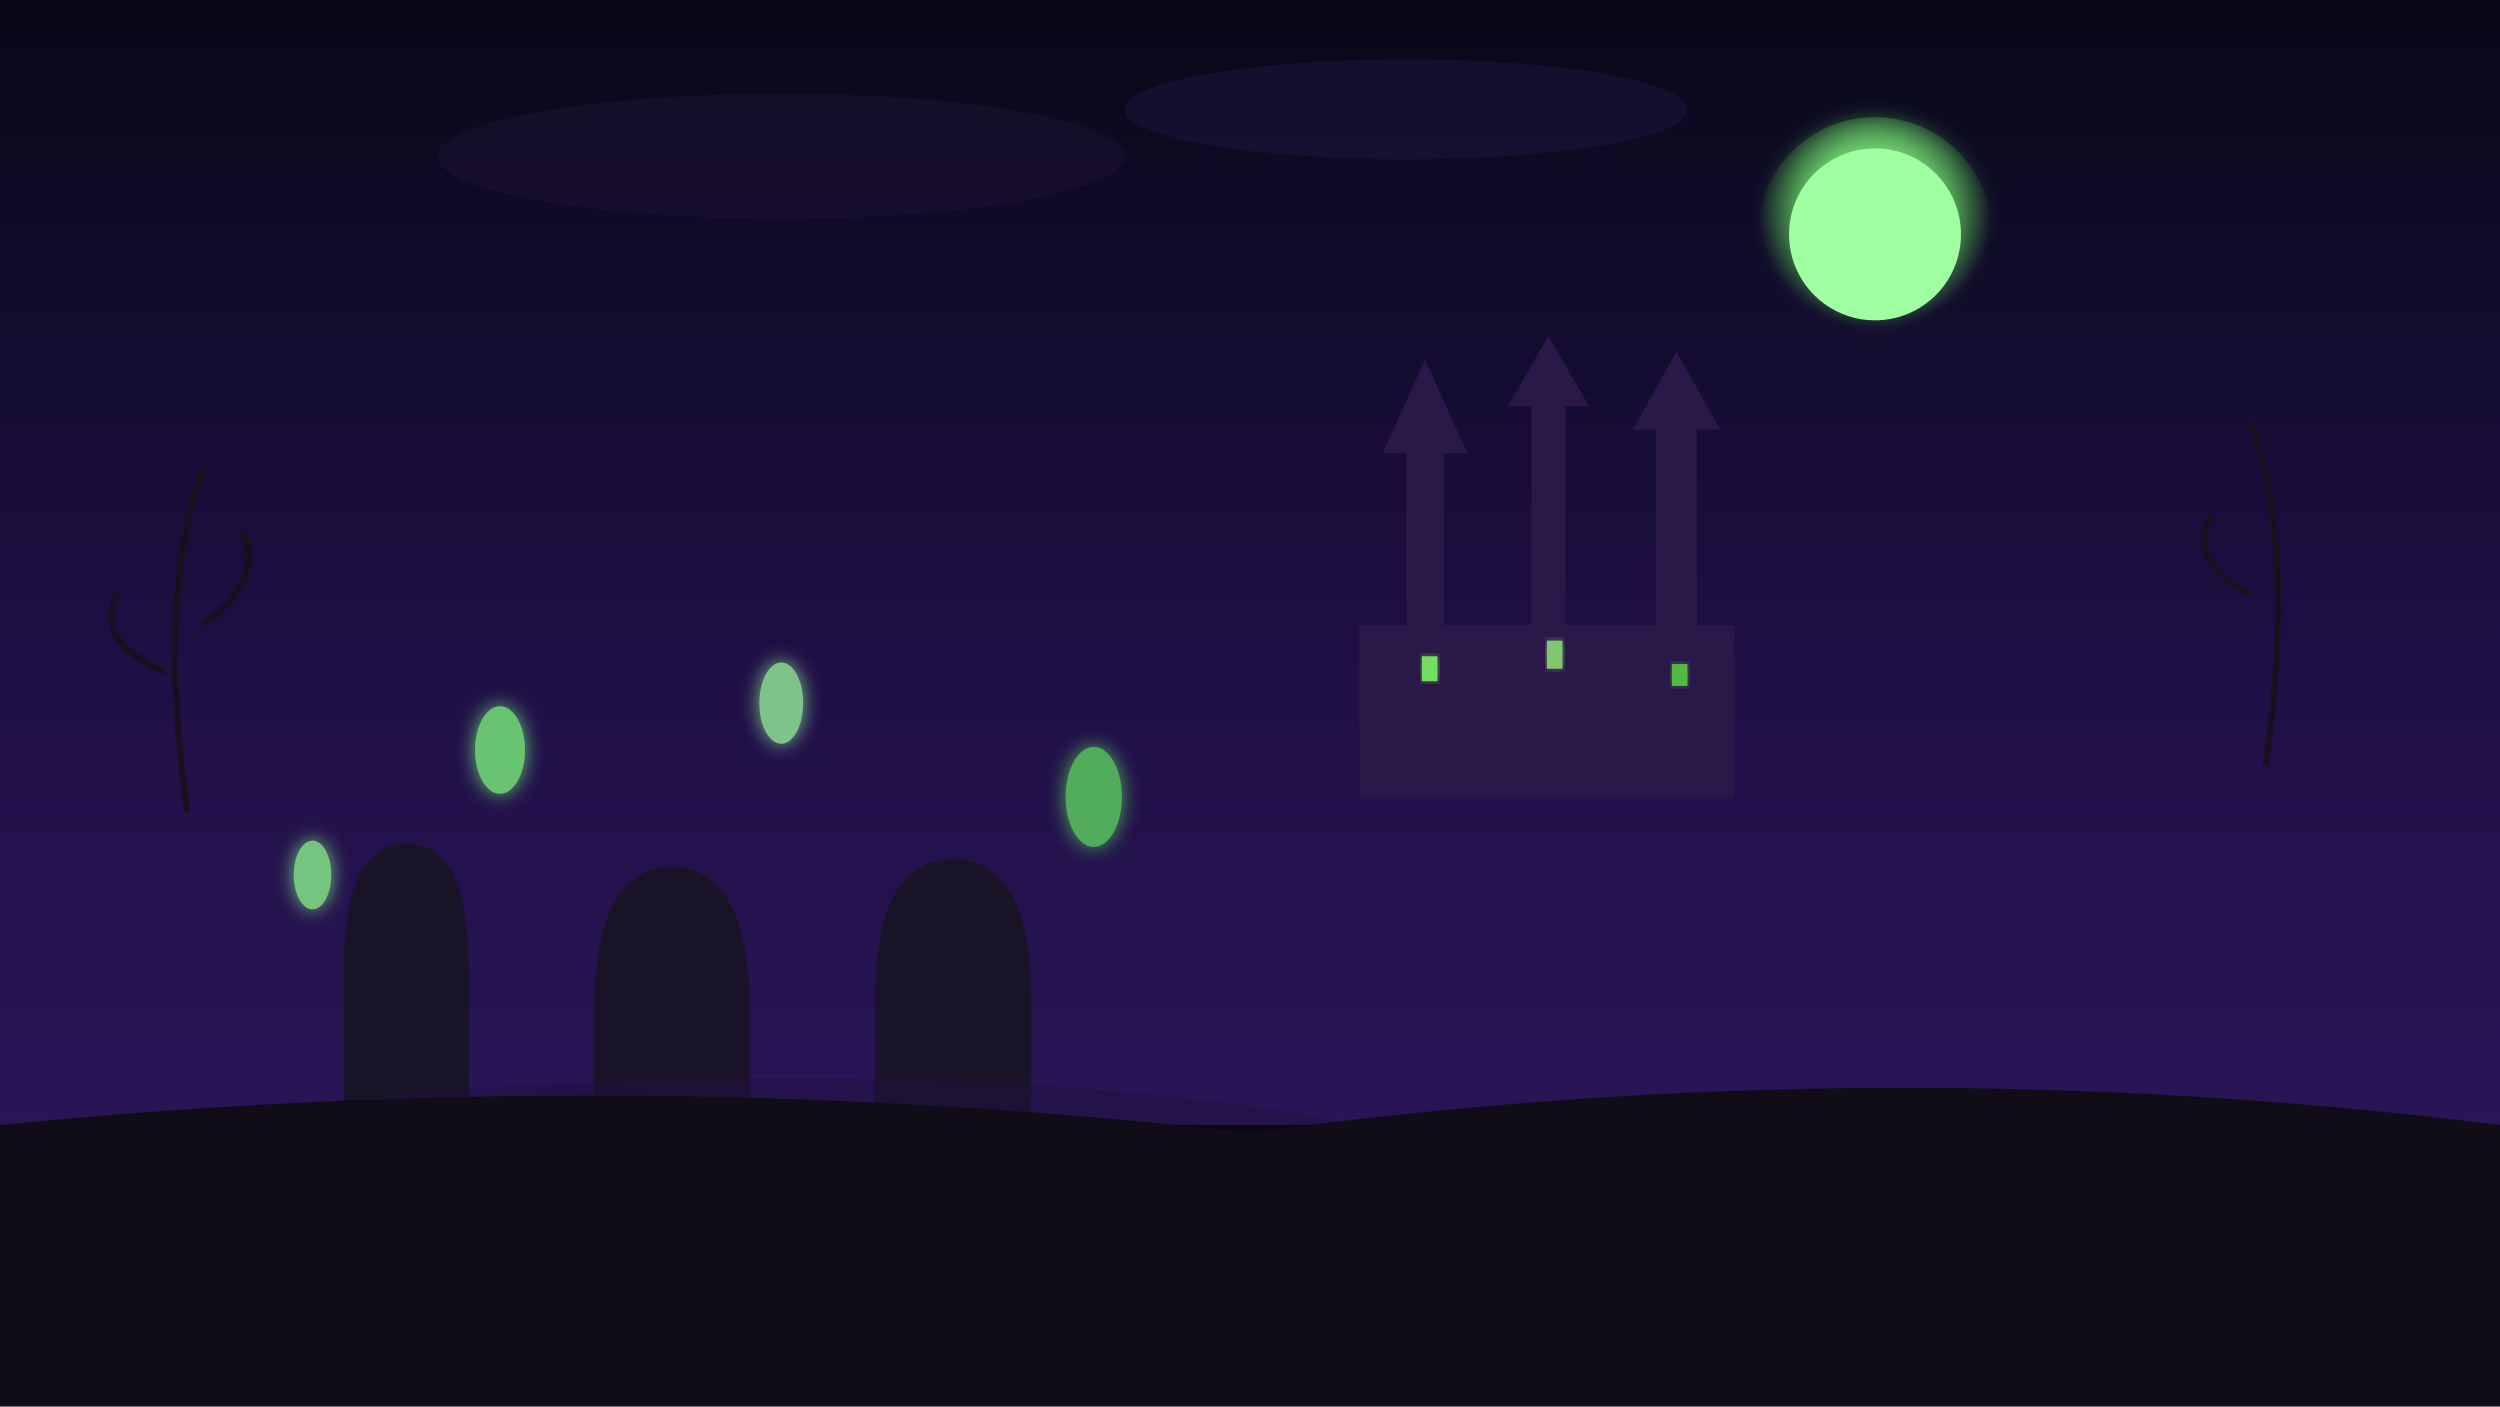
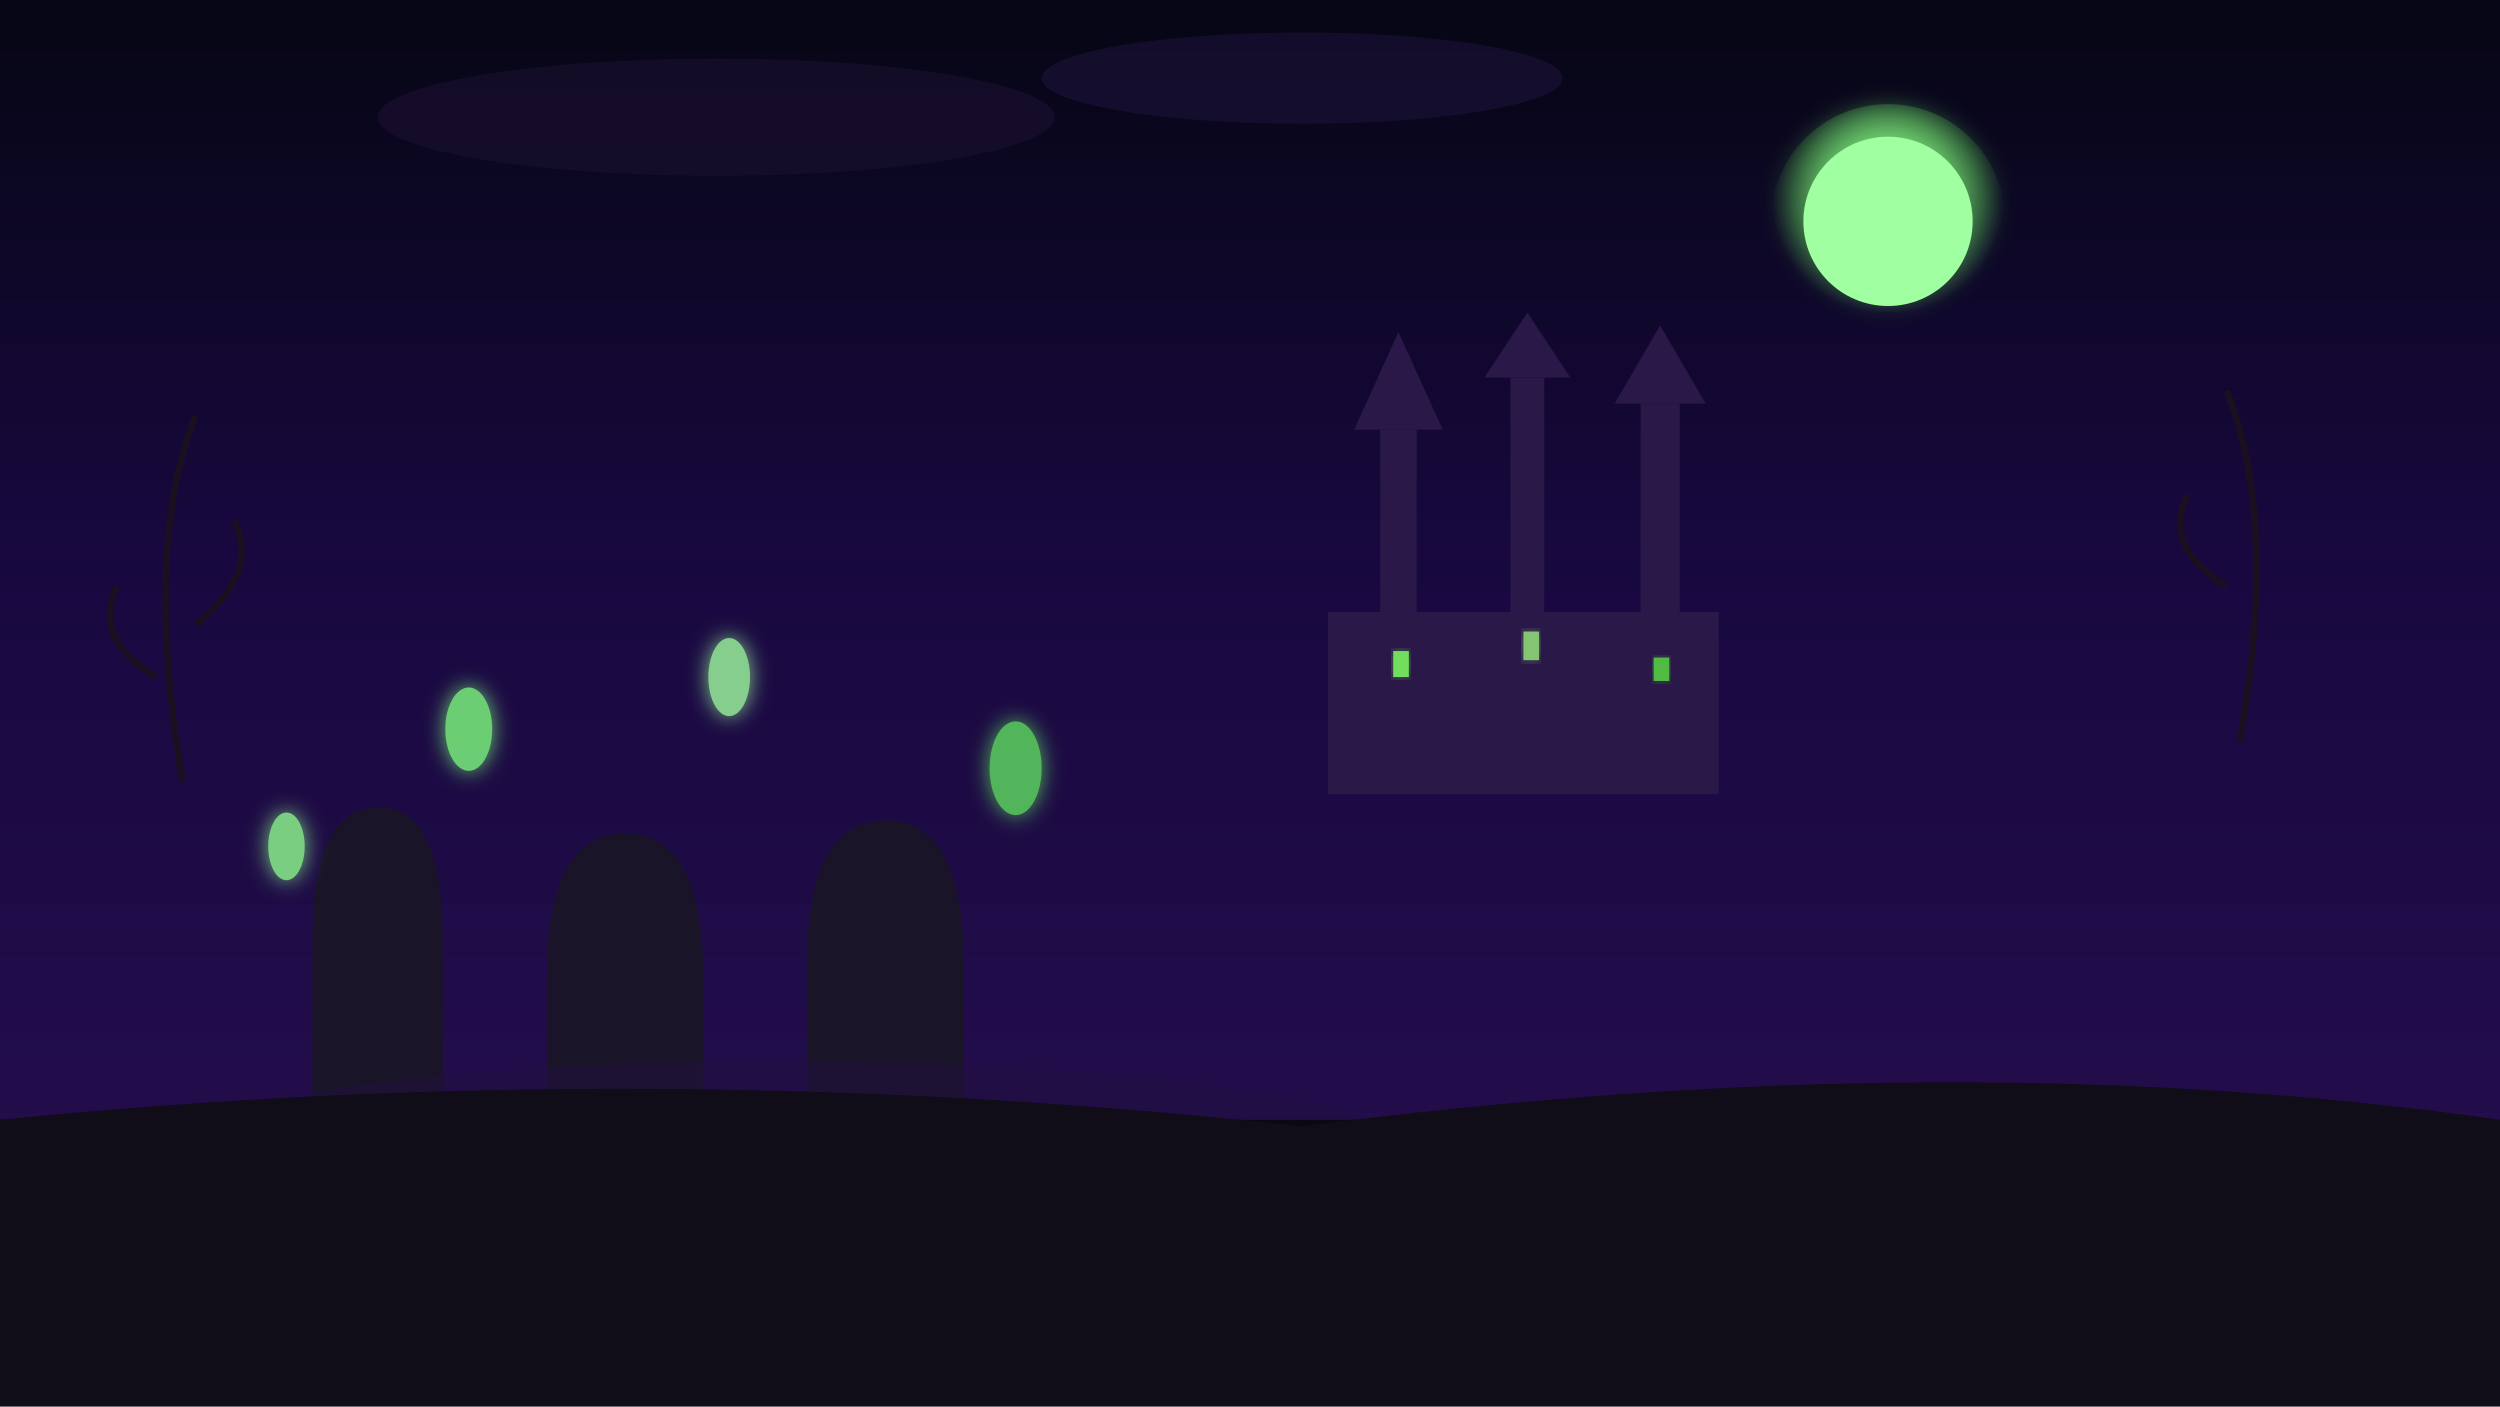
- <svg xmlns="http://www.w3.org/2000/svg" viewBox="0 0 1600 900" preserveAspectRatio="xMidYMid slice">
+ <svg xmlns="http://www.w3.org/2000/svg" viewBox="0 0 1920 1080" preserveAspectRatio="xMidYMid slice">
  <defs>
    <linearGradient id="sky" x1="0" y1="0" x2="0" y2="1">
-       <stop offset="0" stop-color="#080818" />
-       <stop offset=".5" stop-color="#201048" />
-       <stop offset="1" stop-color="#301860" />
+       <stop offset="0" stop-color="#060614" />
+       <stop offset=".4" stop-color="#180840" />
+       <stop offset="1" stop-color="#281050" />
    </linearGradient>
    <radialGradient id="moon" cx=".5" cy=".4" r=".5">
-       <stop offset="0" stop-color="#b0ffb0" />
-       <stop offset=".4" stop-color="#80e080" />
+       <stop offset="0" stop-color="#c0ffc0" />
+       <stop offset=".35" stop-color="#80e080" />
      <stop offset="1" stop-color="#40a040" stop-opacity="0" />
    </radialGradient>
    <filter id="glow">
-       <feGaussianBlur stdDeviation="6" result="b" />
+       <feGaussianBlur stdDeviation="8" result="b" />
      <feMerge>
        <feMergeNode in="b" />
        <feMergeNode in="SourceGraphic" />
      </feMerge>
    </filter>
  </defs>
-   <rect width="1600" height="900" fill="url(#sky)" />
-   <circle cx="1200" cy="150" r="75" fill="url(#moon)" filter="url(#glow)" />
-   <circle cx="1200" cy="150" r="55" fill="#a0ffa0" />
-   <ellipse cx="500" cy="100" rx="220" ry="40" fill="#1a1030" opacity=".6" />
-   <ellipse cx="900" cy="70" rx="180" ry="32" fill="#201440" opacity=".5" />
-   <g transform="translate(850,220)" fill="#2a1848">
-     <rect x="50" y="70" width="24" height="130" />
-     <rect x="130" y="40" width="22" height="160" />
-     <rect x="210" y="55" width="26" height="145" />
-     <path d="M35,70 L62,10 L89,70 Z" />
-     <path d="M115,40 L141,-5 L167,40 Z" />
-     <path d="M195,55 L223,5 L251,55 Z" />
-     <rect x="20" y="180" width="240" height="110" />
-     <rect x="60" y="200" width="10" height="16" fill="#80ff60" opacity=".85" filter="url(#glow)" />
-     <rect x="140" y="190" width="10" height="18" fill="#a0ff80" opacity=".75" filter="url(#glow)" />
-     <rect x="220" y="205" width="10" height="14" fill="#60ff40" opacity=".7" filter="url(#glow)" />
+   <rect width="1920" height="1080" fill="url(#sky)" />
+   <circle cx="1450" cy="170" r="90" fill="url(#moon)" filter="url(#glow)" />
+   <circle cx="1450" cy="170" r="65" fill="#a0ffa0" />
+   <ellipse cx="550" cy="90" rx="260" ry="45" fill="#1a1030" opacity=".6" />
+   <ellipse cx="1000" cy="60" rx="200" ry="35" fill="#201440" opacity=".5" />
+   <g transform="translate(1000,250)" fill="#2a1848">
+     <rect x="60" y="80" width="28" height="160" />
+     <rect x="160" y="40" width="26" height="200" />
+     <rect x="260" y="60" width="30" height="180" />
+     <path d="M40,80 L74,5 L108,80 Z" />
+     <path d="M140,40 L173,-10 L206,40 Z" />
+     <path d="M240,60 L275,0 L310,60 Z" />
+     <rect x="20" y="220" width="300" height="140" />
+     <rect x="70" y="250" width="12" height="20" fill="#80ff60" opacity=".85" filter="url(#glow)" />
+     <rect x="170" y="235" width="12" height="22" fill="#a0ff80" opacity=".75" filter="url(#glow)" />
+     <rect x="270" y="255" width="12" height="18" fill="#60ff40" opacity=".7" filter="url(#glow)" />
  </g>
-   <g fill="none" stroke="#1a1020" stroke-width="4">
-     <path d="M120,520 Q100,380 130,300 M130,400 Q170,370 155,340 M105,430 Q60,410 75,380" />
-     <path d="M1450,490 Q1470,350 1440,270 M1440,380 Q1400,360 1415,330" />
+   <g fill="none" stroke="#1a1020" stroke-width="5">
+     <path d="M140,600 Q110,420 150,320 M150,480 Q200,440 180,400 M120,520 Q70,490 90,450" />
+     <path d="M1720,570 Q1750,400 1710,300 M1710,450 Q1660,420 1680,380" />
  </g>
  <g fill="#1a1428">
-     <path d="M220,620 Q220,540 260,540 Q300,540 300,620 L300,730 L220,730 Z" />
-     <path d="M380,650 Q380,555 430,555 Q480,555 480,650 L480,760 L380,760 Z" />
-     <path d="M560,640 Q560,550 610,550 Q660,550 660,640 L660,750 L560,750 Z" />
+     <path d="M240,720 Q240,620 290,620 Q340,620 340,720 L340,860 L240,860 Z" />
+     <path d="M420,750 Q420,640 480,640 Q540,640 540,750 L540,890 L420,890 Z" />
+     <path d="M620,740 Q620,630 680,630 Q740,630 740,740 L740,880 L620,880 Z" />
  </g>
-   <g filter="url(#glow)" opacity=".75">
-     <ellipse cx="320" cy="480" rx="16" ry="28" fill="#80ff80" />
-     <ellipse cx="500" cy="450" rx="14" ry="26" fill="#a0ffa0" />
-     <ellipse cx="700" cy="510" rx="18" ry="32" fill="#60e060" />
-     <ellipse cx="200" cy="560" rx="12" ry="22" fill="#90ff90" />
+   <g filter="url(#glow)" opacity=".8">
+     <ellipse cx="360" cy="560" rx="18" ry="32" fill="#80ff80" />
+     <ellipse cx="560" cy="520" rx="16" ry="30" fill="#a0ffa0" />
+     <ellipse cx="780" cy="590" rx="20" ry="36" fill="#60e060" />
+     <ellipse cx="220" cy="650" rx="14" ry="26" fill="#90ff90" />
  </g>
-   <ellipse cx="500" cy="760" rx="450" ry="70" fill="#201040" opacity=".45" />
-   <ellipse cx="1100" cy="780" rx="380" ry="55" fill="#301850" opacity=".35" />
-   <rect y="720" width="1600" height="180" fill="#0a0814" />
-   <path d="M0,720 Q400,680 800,725 Q1200,670 1600,720 L1600,900 L0,900 Z" fill="#100c18" />
+   <ellipse cx="600" cy="900" rx="520" ry="85" fill="#201040" opacity=".5" />
+   <ellipse cx="1300" cy="930" rx="450" ry="70" fill="#301850" opacity=".4" />
+   <rect y="860" width="1920" height="220" fill="#0a0814" />
+   <path d="M0,860 Q500,810 1000,865 Q1500,800 1920,860 L1920,1080 L0,1080 Z" fill="#100c18" />
</svg>
